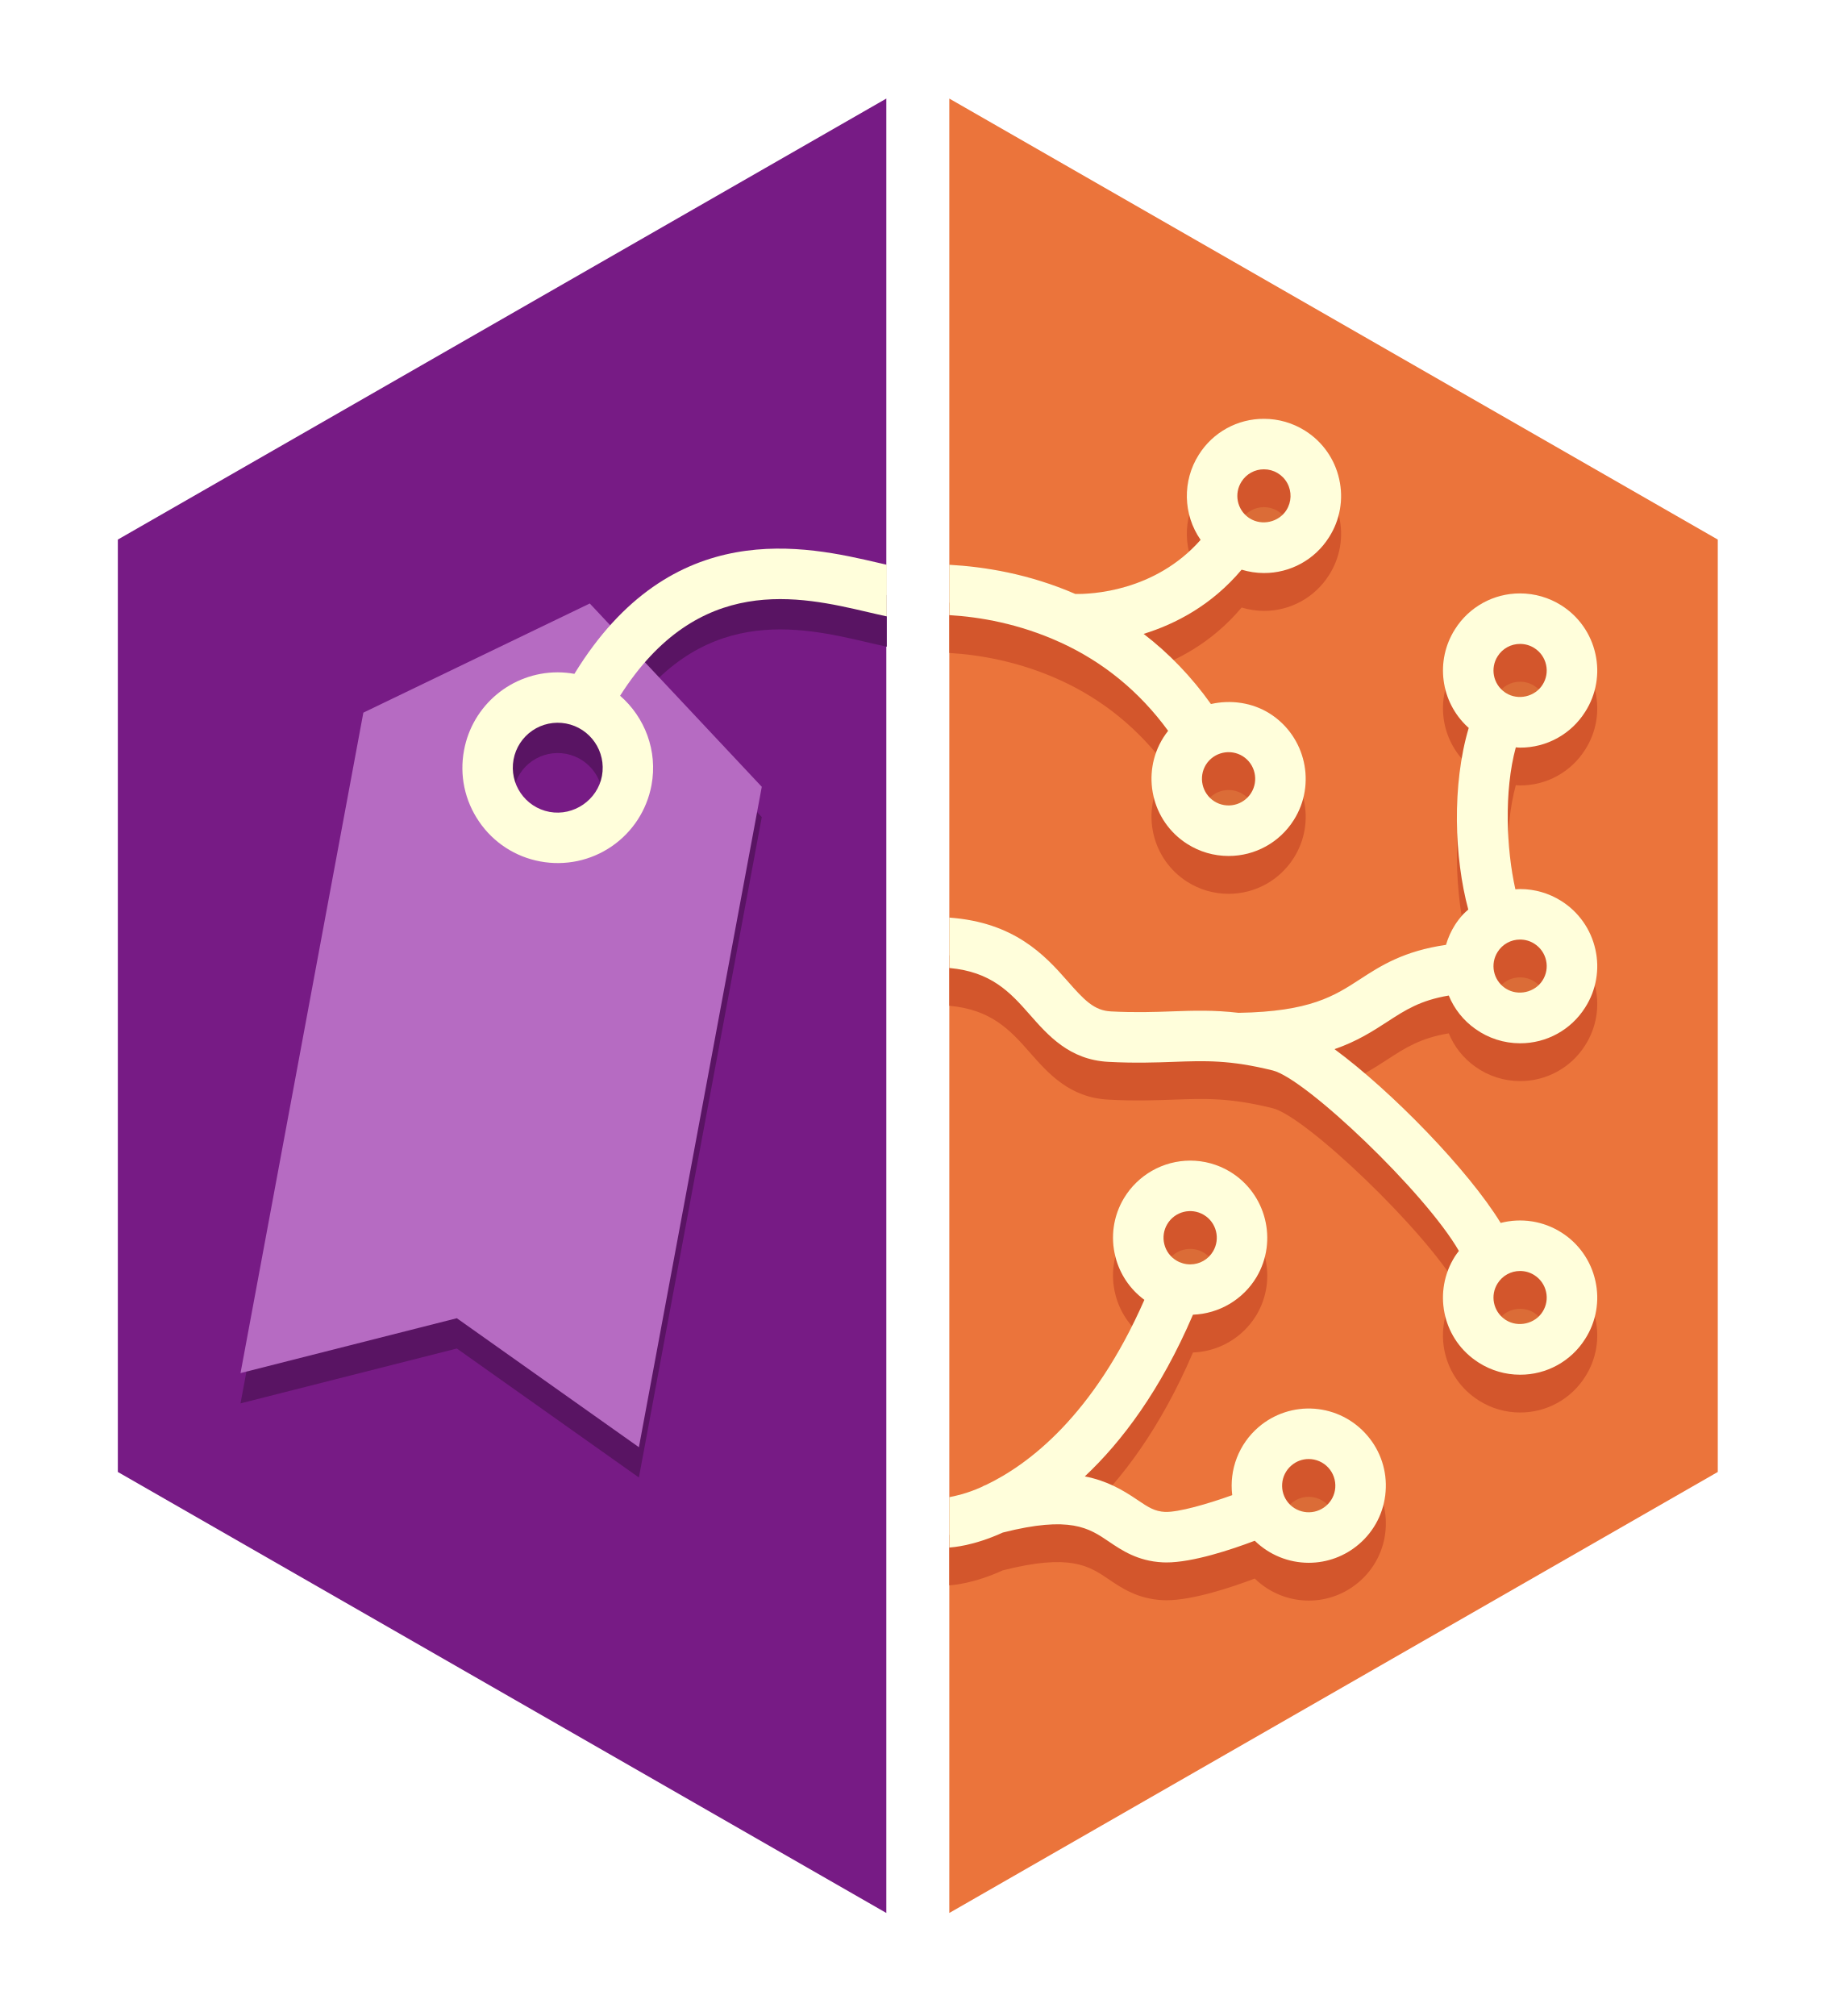
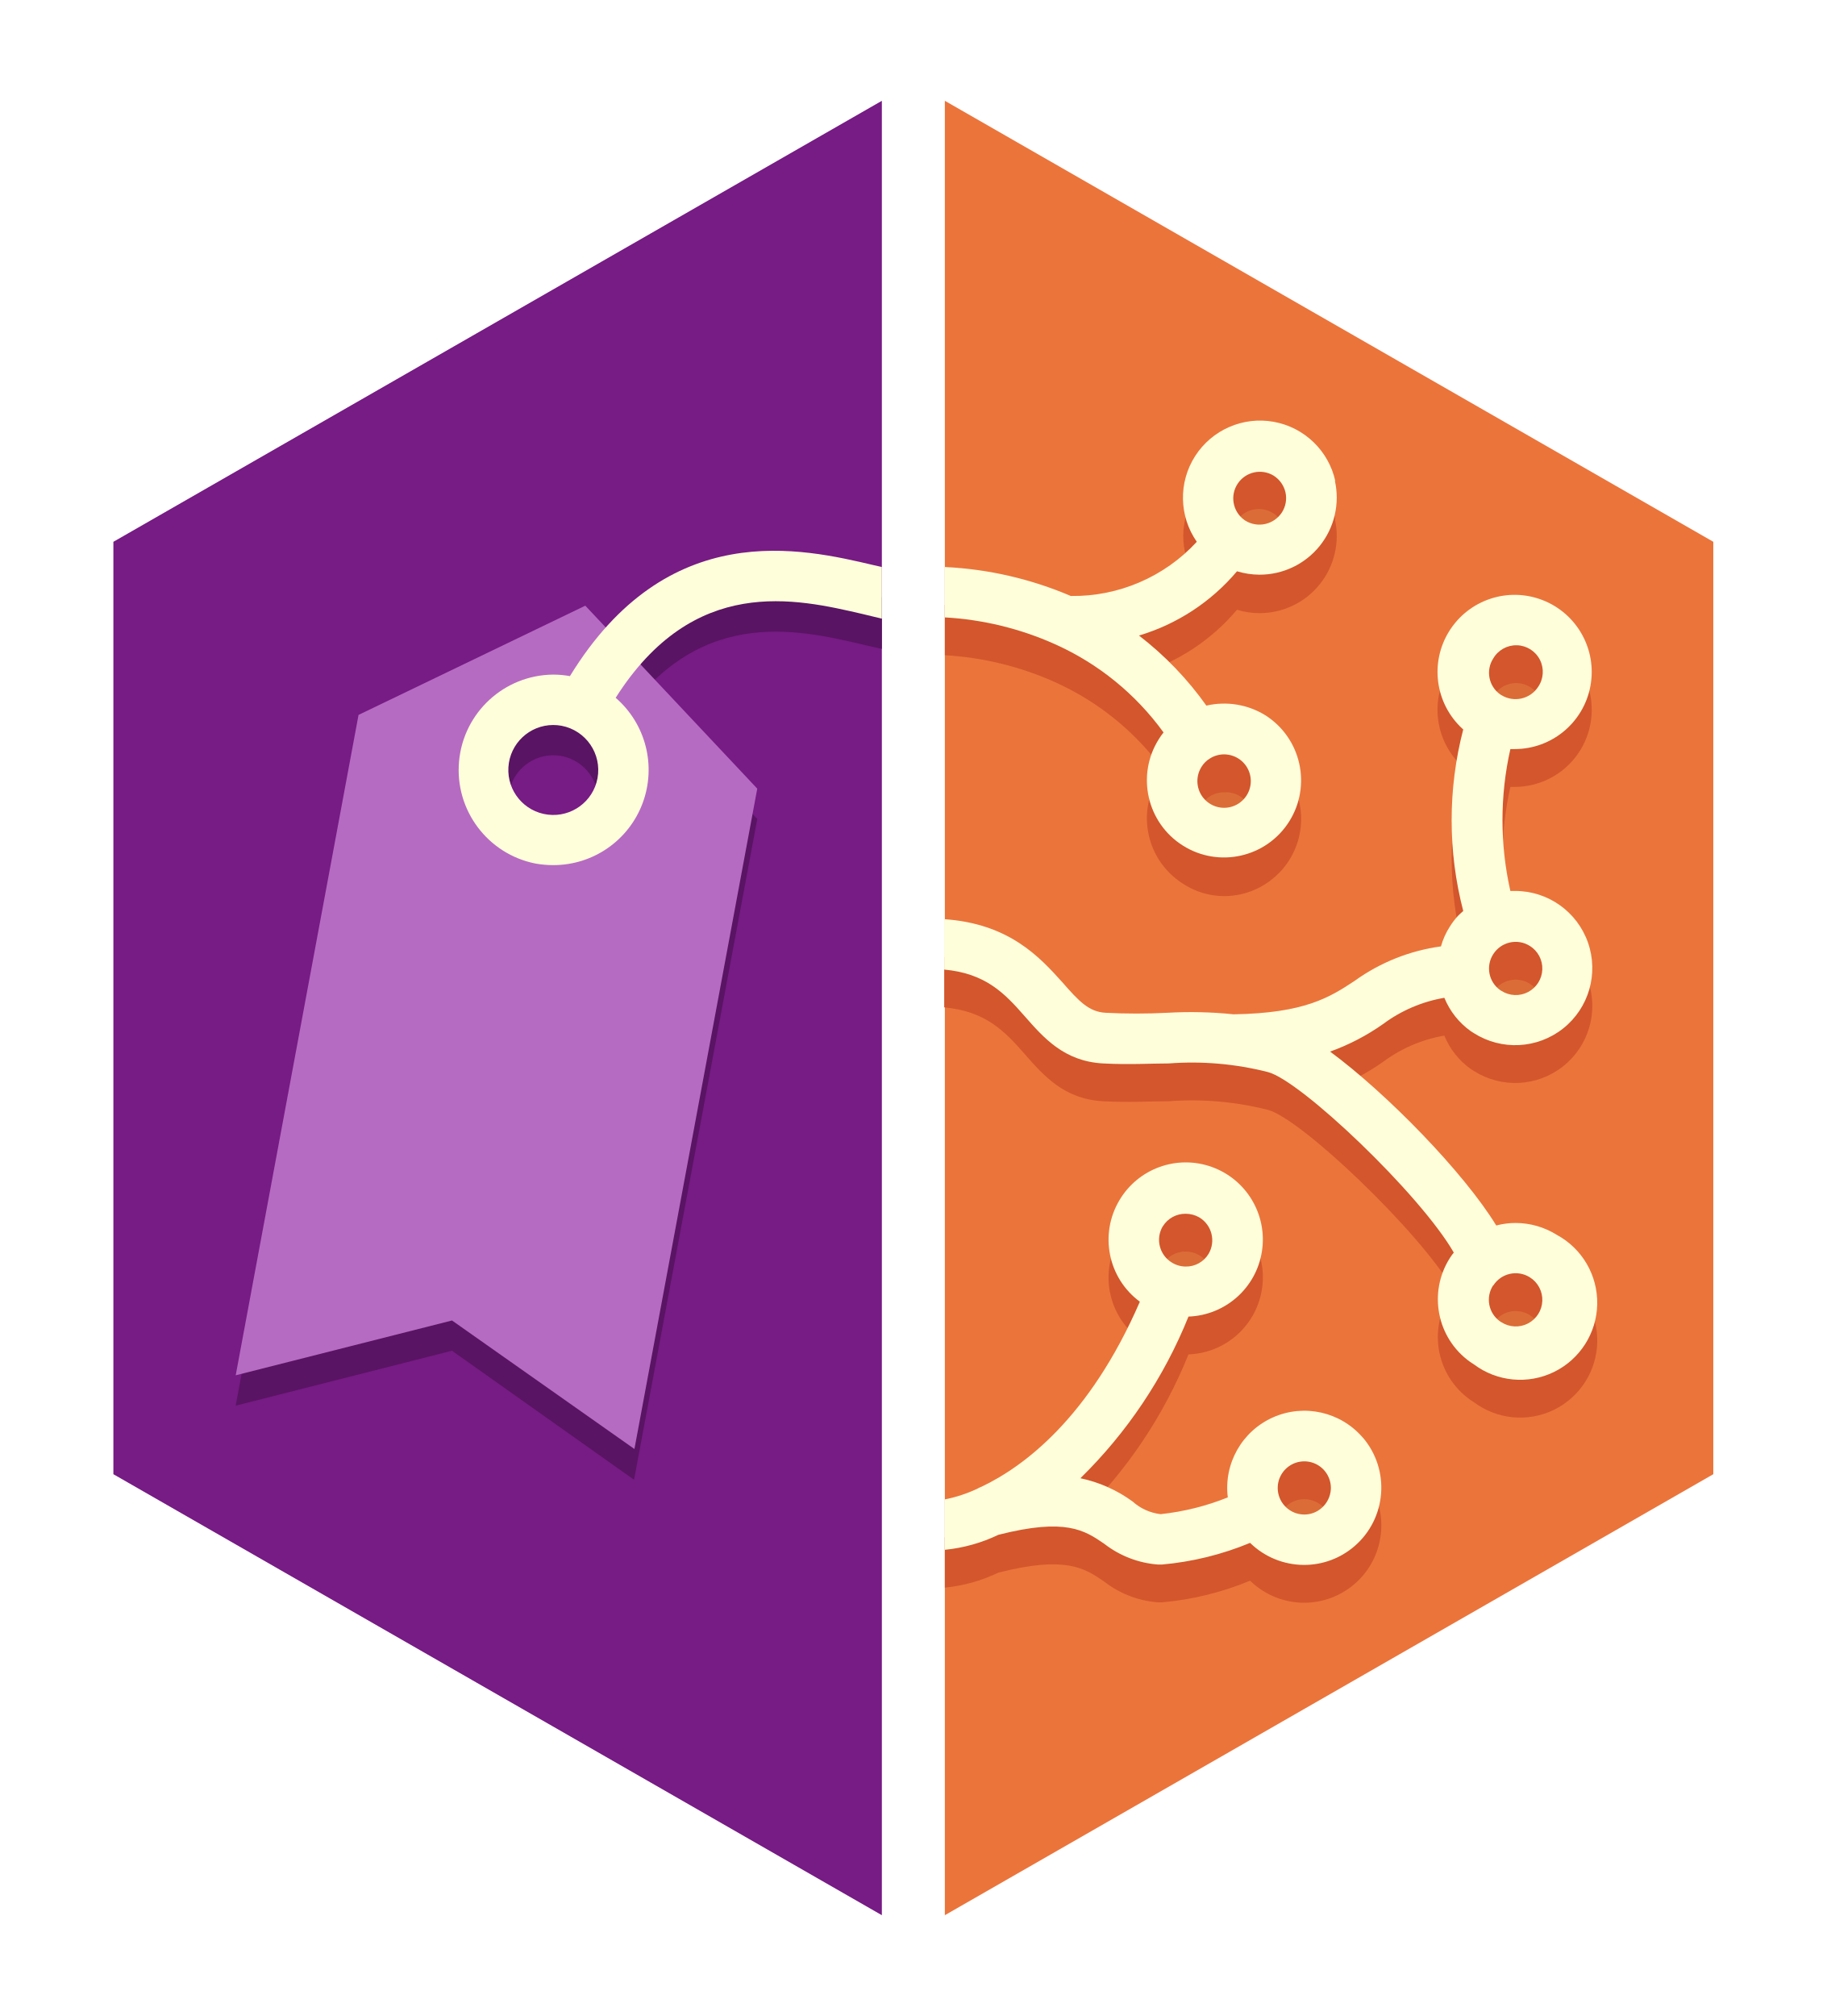
- <svg xmlns="http://www.w3.org/2000/svg" xmlns:xlink="http://www.w3.org/1999/xlink" width="145" height="160">
-   <path fill="#EB743B" d="M75.354 7.823v144l61-35v-74z" />
-   <path fill="#771B85" d="M70.354 7.823l-61 35v74l61 35z" />
-   <path fill="#591463" d="M46.815 50.301l-17.973 8.664-9.75 52.414 17.17-4.354 14.453 10.237 9.754-52.414-13.654-14.547zm-3.561 18.508a5.567 5.567 0 01-4.455-6.492 5.566 5.566 0 016.492-4.456 5.568 5.568 0 11-2.037 10.948" />
-   <path fill="#591463" d="M70.392 47.229l-.615-.142c-5.787-1.35-16.445-3.828-24.182 8.799a7.623 7.623 0 00-1.33-.12 7.563 7.563 0 00-7.431 6.185c-.371 1.988.054 4 1.199 5.667a7.512 7.512 0 004.855 3.157 7.564 7.564 0 008.827-6.056c.507-2.73-.534-5.392-2.493-7.096 6.209-9.772 14.258-7.899 19.647-6.642.547.128 1.053.246 1.523.345v-4.097zM47.783 63.987c-.355 1.904-2.24 3.208-4.162 2.855a3.572 3.572 0 01-2.856-4.161 3.565 3.565 0 014.161-2.855 3.578 3.578 0 012.857 4.161" />
-   <path fill="#B66BC2" d="M46.815 47.896L28.842 56.56l-9.75 52.415 17.17-4.354 14.453 10.237 9.754-52.414-13.654-14.548zm-3.561 18.507a5.567 5.567 0 01-4.455-6.492 5.566 5.566 0 016.492-4.456 5.568 5.568 0 11-2.037 10.948" />
-   <path fill="#FFFEDB" d="M70.392 44.823l-.615-.142c-5.787-1.35-16.445-3.829-24.182 8.799a7.623 7.623 0 00-1.33-.12 7.563 7.563 0 00-7.431 6.185c-.371 1.988.054 4 1.199 5.667a7.512 7.512 0 004.855 3.157 7.564 7.564 0 008.827-6.056c.507-2.73-.534-5.392-2.493-7.096 6.209-9.772 14.258-7.899 19.647-6.642.547.128 1.053.246 1.523.345v-4.097zM47.783 61.582c-.355 1.904-2.24 3.208-4.162 2.855a3.572 3.572 0 01-2.856-4.161 3.565 3.565 0 014.161-2.855 3.577 3.577 0 012.857 4.161" />
-   <g opacity=".07">
-     <defs>
-       <path id="a" d="M75.354 33.239h51.433v90.792H75.354z" />
-     </defs>
-     <clipPath id="b">
-       <use xlink:href="#a" overflow="visible" />
-     </clipPath>
-     <path clip-path="url(#b)" d="M92.657 99.557a2.1 2.1 0 011.819-1.03c.378 0 .752.104 1.078.297a2.12 2.12 0 01.735 2.898 2.097 2.097 0 01-1.817 1.032c-.379 0-.755-.105-1.084-.301a2.092 2.092 0 01-.964-1.294 2.1 2.1 0 01.233-1.602m12.602 22.362a2.121 2.121 0 01-2.981-.225 2.116 2.116 0 01.231-2.981 2.08 2.08 0 011.373-.512 2.117 2.117 0 012.109 2.278 2.086 2.086 0 01-.732 1.44M95.734 63.08a2.128 2.128 0 012.916-.656 2.12 2.12 0 01.66 2.919 2.115 2.115 0 01-2.919.661 2.128 2.128 0 01-.657-2.924m6.379-20.187c-.6.951-1.937 1.271-2.912.653l-.096-.062a2.107 2.107 0 01-.557-2.851 2.093 2.093 0 011.784-.98 2.11 2.11 0 011.781 3.24M118.88 54.491a2.096 2.096 0 011.783-.98c.4 0 .79.113 1.125.325.481.304.813.775.937 1.33a2.08 2.08 0 01-.28 1.584c-.597.951-1.938 1.273-2.912.653l-.093-.062a2.105 2.105 0 01-.56-2.85m0 23.463a2.096 2.096 0 011.783-.98c.4 0 .79.112 1.125.326.481.304.813.774.937 1.329a2.083 2.083 0 01-.28 1.585c-.597.95-1.938 1.271-2.912.652l-.093-.062a2.105 2.105 0 01-.56-2.85m0 26.303a2.099 2.099 0 011.783-.98c.4 0 .79.113 1.125.326.481.304.813.775.937 1.33a2.08 2.08 0 01-.28 1.584c-.597.951-1.938 1.271-2.912.653l-.093-.062a2.107 2.107 0 01-.56-2.851" />
-     <path clip-path="url(#b)" d="M108.53 113.927a6.11 6.11 0 00-8.631-.662 6.12 6.12 0 00-2.087 5.396c-1.949.701-4.258 1.366-5.328 1.332-.822-.043-1.302-.345-2.224-.971-1.172-.795-2.418-1.512-4.149-1.847 2.936-2.761 6.009-6.83 8.584-12.834a6.15 6.15 0 005.039-2.972c1.724-2.896.773-6.659-2.124-8.394a6.133 6.133 0 00-3.134-.864 6.154 6.154 0 00-5.261 2.986 6.079 6.079 0 00-.678 4.636 6.075 6.075 0 002.302 3.429c-4.053 9.218-9.219 13.08-12.565 14.685a2.016 2.016 0 00-.361.168c-1.186.531-2.05.704-2.558.808v4c.275-.03 1.884-.118 4.247-1.192 5.347-1.357 6.839-.354 8.407.709 1.021.692 2.291 1.554 4.263 1.655.099.006.204.009.308.009 2.11 0 5.172-1.022 7.021-1.723a6.132 6.132 0 004.285 1.75 6.112 6.112 0 003.983-1.476 6.072 6.072 0 002.119-4.176 6.072 6.072 0 00-1.458-4.452M92.657 97.151a2.114 2.114 0 013.632 2.165 2.097 2.097 0 01-1.817 1.032c-.379 0-.755-.105-1.084-.301a2.092 2.092 0 01-.964-1.294 2.101 2.101 0 01.233-1.602m12.602 22.363a2.121 2.121 0 01-2.981-.225 2.116 2.116 0 01.231-2.981 2.08 2.08 0 011.373-.512 2.117 2.117 0 012.109 2.278 2.086 2.086 0 01-.732 1.44M106.304 38.027a6.088 6.088 0 00-2.708-3.844 6.12 6.12 0 00-3.264-.944 6.076 6.076 0 00-5.174 2.85 6.108 6.108 0 00.144 6.758c-3.646 4.124-8.707 4.314-9.943 4.293-3.692-1.604-7.234-2.164-10.005-2.317v3.996c2.442.144 5.553.686 8.748 2.136.005.002.01.002.015.005 3.445 1.562 6.334 3.927 8.607 7.041a6.364 6.364 0 00-.381.538c-1.796 2.854-.943 6.643 1.903 8.444.98.622 2.111.951 3.269.951a6.105 6.105 0 005.183-2.851c1.806-2.851.951-6.642-1.908-8.453-1.384-.872-3.092-1.114-4.667-.755-1.538-2.155-3.323-4.017-5.345-5.567 2.517-.778 5.401-2.268 7.78-5.095a6.18 6.18 0 001.77.266 6.08 6.08 0 005.172-2.848 6.053 6.053 0 00.804-4.604m-10.57 22.647a2.128 2.128 0 012.916-.656 2.12 2.12 0 01.66 2.919 2.115 2.115 0 01-2.919.661 2.128 2.128 0 01-.657-2.924m6.379-20.187c-.6.951-1.937 1.271-2.912.653l-.096-.062a2.107 2.107 0 01-.557-2.851 2.093 2.093 0 011.784-.98 2.11 2.11 0 011.781 3.24" />
-     <path clip-path="url(#b)" d="M115 79.011a6.036 6.036 0 002.11 2.649 6.098 6.098 0 003.55 1.14 6.083 6.083 0 005.173-2.848 6.064 6.064 0 00.805-4.605 6.103 6.103 0 00-2.709-3.844 6.128 6.128 0 00-3.266-.944c-.125 0-.25.008-.375.018-.71-3.158-.919-7.769.035-11.265.113.011.225.024.337.024a6.08 6.08 0 005.173-2.848 6.062 6.062 0 00.805-4.604 6.103 6.103 0 00-2.709-3.844 6.128 6.128 0 00-3.266-.944 6.079 6.079 0 00-5.173 2.85 6.104 6.104 0 001.025 7.764c.021.02.048.037.071.059-1.349 4.518-1.145 10.324-.036 14.417-.144.132-.294.254-.426.399a6.327 6.327 0 00-.634.825 6.2 6.2 0 00-.71 1.578c-3.371.488-5.198 1.671-6.824 2.729-2.035 1.324-3.961 2.572-9.636 2.666-1.963-.23-3.552-.178-5.29-.116-1.43.052-2.91.105-4.848.003-1.335-.071-2.104-.882-3.458-2.424-1.803-2.055-4.219-4.648-9.369-5.022v4c3.295.299 4.796 1.887 6.356 3.667 1.487 1.694 3.175 3.615 6.256 3.782 2.118.114 3.76.052 5.208.001 2.491-.092 4.453-.161 7.855.683 2.608.644 12.099 9.674 14.774 14.323-.109.142-.219.282-.314.434-1.743 2.755-1.026 6.385 1.62 8.251.072.052.151.104.283.191.981.621 2.11.948 3.267.948a6.081 6.081 0 005.173-2.849 6.06 6.06 0 00.805-4.603 6.1 6.1 0 00-2.709-3.845 6.128 6.128 0 00-4.809-.749c-2.56-4.188-8.652-10.455-13.189-13.792 1.813-.628 3.05-1.436 4.212-2.188 1.427-.93 2.614-1.69 4.857-2.067m3.88-26.926a2.096 2.096 0 011.783-.98c.4 0 .79.113 1.125.325.481.304.813.775.937 1.33a2.08 2.08 0 01-.28 1.584c-.597.951-1.938 1.273-2.912.653l-.093-.062a2.105 2.105 0 01-.56-2.85m0 23.463a2.096 2.096 0 011.783-.98c.4 0 .79.112 1.125.326.481.304.813.774.937 1.329a2.083 2.083 0 01-.28 1.585c-.597.95-1.938 1.272-2.912.652l-.093-.062a2.105 2.105 0 01-.56-2.85m0 26.304a2.099 2.099 0 011.783-.98c.4 0 .79.113 1.125.326.481.304.813.775.937 1.33a2.08 2.08 0 01-.28 1.584c-.597.951-1.938 1.271-2.912.653l-.093-.062a2.107 2.107 0 01-.56-2.851" />
+ <svg xmlns="http://www.w3.org/2000/svg" viewBox="0 0 145 160">
+   <defs>
+     <style>.cls-1{isolation:isolate;}.cls-2{fill:#eb743b;}.cls-3{fill:#771b85;}.cls-4{fill:#591463;}.cls-5{fill:#b66bc2;}.cls-6{fill:#fffedb;}.cls-7{mix-blend-mode:multiply;opacity:0.07;}.cls-8{fill:#d3562c;}</style>
+   </defs>
+   <g class="cls-1">
+     <g id="Layer_1" data-name="Layer 1">
+       <polygon class="cls-2" points="75 8 75 152 136 117 136 43 75 8" />
+       <polygon class="cls-3" points="70 8 9 43 9 117 70 152 70 8" />
+       <path class="cls-4" d="M46.46,50.48l-18,8.66-9.75,52.42,17.17-4.36,14.45,10.24L60.11,65ZM42.9,69a5.57,5.57,0,1,1,6.49-4.46A5.58,5.58,0,0,1,42.9,69Z" />
+       <path class="cls-4" d="M70,47.41l-.62-.15c-5.78-1.35-16.44-3.83-24.18,8.8a7.48,7.48,0,0,0-1.33-.12,7.56,7.56,0,0,0-7.43,6.19A7.57,7.57,0,0,0,42.53,71a7.27,7.27,0,0,0,1.39.13A7.56,7.56,0,0,0,48.87,57.8c6.21-9.77,14.26-7.9,19.64-6.64L70,51.5ZM47.43,64.16a3.57,3.57,0,1,1-3.52-4.22,3.68,3.68,0,0,1,.66.06A3.58,3.58,0,0,1,47.43,64.16Z" />
+       <path class="cls-5" d="M46.46,48.07l-18,8.67-9.75,52.41,17.17-4.35L50.36,115l9.75-52.41ZM42.9,66.58a5.57,5.57,0,1,1,6.49-4.46A5.57,5.57,0,0,1,42.9,66.58Z" />
+       <path class="cls-6" d="M70,45l-.62-.14C63.64,43.51,53,41,45.24,53.66a7.48,7.48,0,0,0-1.33-.12,7.57,7.57,0,0,0-1.38,15,8.16,8.16,0,0,0,1.39.12,7.56,7.56,0,0,0,4.95-13.28c6.21-9.77,14.26-7.89,19.64-6.64L70,49.1ZM47.43,61.76a3.57,3.57,0,1,1-3.52-4.22,3.68,3.68,0,0,1,.66.06A3.58,3.58,0,0,1,47.43,61.76Z" />
+       <g class="cls-7">
+         <path d="M92.3,99.73a2.12,2.12,0,0,1,1.82-1,2.17,2.17,0,0,1,1.08.3,2.12,2.12,0,0,1,.73,2.9,2.11,2.11,0,0,1-2.9.73,2.12,2.12,0,0,1-.73-2.9Zm12.6,22.37a2.06,2.06,0,0,1-1.37.5,2.1,2.1,0,0,1-1.61-.73,2.11,2.11,0,1,1,3.21-2.75,2.11,2.11,0,0,1,.51,1.54A2.14,2.14,0,0,1,104.9,122.1Z" />
+         <path d="M84,53.61l.21,0Z" />
+         <path d="M95.38,63.26a2,2,0,0,1,.67-.66,2.11,2.11,0,0,1,1.12-.32,2.12,2.12,0,1,1,0,4.23,2.12,2.12,0,0,1-1.78-3.25Zm6.38-20.19a2.14,2.14,0,0,1-2.91.65l-.1-.06A2.11,2.11,0,0,1,100,39.83a2,2,0,0,1,1.12.33,2.1,2.1,0,0,1,.66,2.91Z" />
+         <path d="M118.53,54.67a2.11,2.11,0,0,1,2.9-.66,2.11,2.11,0,1,1-2.25,3.57l-.1-.06A2.1,2.1,0,0,1,118.53,54.67Zm0,23.46a2.09,2.09,0,0,1,1.78-1,2,2,0,0,1,1.12.33,2.07,2.07,0,0,1,.94,1.33,2.1,2.1,0,0,1-.28,1.58,2.14,2.14,0,0,1-2.91.65l-.1-.06A2.1,2.1,0,0,1,118.53,78.13Zm0,26.3a2.11,2.11,0,1,1,3.56,2.26,2.15,2.15,0,0,1-2.91.66l-.1-.07A2.1,2.1,0,0,1,118.53,104.43Z" />
+         <path d="M108.18,114.1a6.12,6.12,0,0,0-10.72,4.74,20,20,0,0,1-5.33,1.33,4,4,0,0,1-2.22-1,10.78,10.78,0,0,0-4.15-1.85,37.66,37.66,0,0,0,8.58-12.83,6.12,6.12,0,1,0-5.48-9.24,6.12,6.12,0,0,0,1.62,8.06c-4,9.22-9.21,13.08-12.56,14.68a2,2,0,0,0-.36.17A11.22,11.22,0,0,1,75,119v4a12.69,12.69,0,0,0,4.25-1.19c5.34-1.36,6.84-.36,8.4.71a7.93,7.93,0,0,0,4.27,1.65h.31a23.69,23.69,0,0,0,7-1.72,6.14,6.14,0,0,0,4.28,1.75h0a6.11,6.11,0,0,0,4-1.48,6.13,6.13,0,0,0,.67-8.63ZM92.3,97.33a2.1,2.1,0,0,1,1.82-1,2.16,2.16,0,0,1,1.08.29,2.12,2.12,0,0,1,.73,2.9,2.08,2.08,0,0,1-1.81,1,2.12,2.12,0,0,1-1.09-.31,2.11,2.11,0,0,1-.73-2.89Zm12.6,22.36a2.07,2.07,0,0,1-1.37.51,2.11,2.11,0,1,1,2.11-2A2.14,2.14,0,0,1,104.9,119.69Z" />
+         <path d="M84,51.21l.21,0Z" />
+         <path d="M106,38.2A6.12,6.12,0,1,0,95,43a13.36,13.36,0,0,1-10,4.3A28.93,28.93,0,0,0,75,45v4a24.75,24.75,0,0,1,8.75,2.13h0a21.46,21.46,0,0,1,8.61,7,5.22,5.22,0,0,0-.38.54,6.12,6.12,0,1,0,8.45-1.91,6.24,6.24,0,0,0-4.67-.76,26,26,0,0,0-5.35-5.56,16.29,16.29,0,0,0,7.78-5.1,6.28,6.28,0,0,0,1.77.27,6.12,6.12,0,0,0,6-7.46ZM95.38,60.85a2,2,0,0,1,.67-.66,2.11,2.11,0,0,1,1.12-.32,2.16,2.16,0,0,1,1.13.33,2.12,2.12,0,1,1-2.92.65Zm6.38-20.19a2.13,2.13,0,0,1-2.91.66l-.1-.07a2.11,2.11,0,0,1,2.35-3.5,2.14,2.14,0,0,1,.94,1.33A2.09,2.09,0,0,1,101.76,40.66Z" />
+         <path d="M114.65,79.19a6.05,6.05,0,0,0,2.1,2.65L117,82a6.12,6.12,0,1,0,3.27-11.29h-.38a25.63,25.63,0,0,1,0-11.26l.34,0a6.12,6.12,0,1,0-4.15-1.62s0,0,.07.06a28.59,28.59,0,0,0,0,14.41c-.15.14-.3.26-.43.4a5.67,5.67,0,0,0-.63.83,5.73,5.73,0,0,0-.71,1.58,15.22,15.22,0,0,0-6.83,2.72c-2,1.33-4,2.58-9.63,2.67a32.82,32.82,0,0,0-5.29-.12,48.41,48.41,0,0,1-4.85,0c-1.34-.07-2.11-.89-3.46-2.43-1.8-2-4.22-4.65-9.37-5v4c3.29.3,4.8,1.89,6.36,3.67s3.17,3.61,6.25,3.78c2.12.11,3.76,0,5.21,0a24.43,24.43,0,0,1,7.86.68c2.6.65,12.09,9.68,14.77,14.33a4.25,4.25,0,0,0-.31.43,6.1,6.1,0,0,0,1.61,8.25l.29.19A6.12,6.12,0,1,0,123.57,98a6.18,6.18,0,0,0-3.26-.94,6,6,0,0,0-1.54.2c-2.56-4.19-8.66-10.46-13.19-13.8a17.66,17.66,0,0,0,4.21-2.19A11.33,11.33,0,0,1,114.65,79.19Zm3.88-26.93a2.11,2.11,0,1,1,3.56,2.26,2.14,2.14,0,0,1-2.91.65l-.1-.06A2.1,2.1,0,0,1,118.53,52.26Zm0,23.47a2.11,2.11,0,0,1,2.9-.66,2.11,2.11,0,1,1-2.25,3.57l-.1-.06A2.1,2.1,0,0,1,118.53,75.73Zm0,26.3a2.11,2.11,0,0,1,2.9-.66,2.11,2.11,0,1,1-2.25,3.57l-.1-.06A2.1,2.1,0,0,1,118.53,102Z" />
+       </g>
+       <path class="cls-8" d="M108.18,117.1a6.12,6.12,0,0,0-10.72,4.74,20,20,0,0,1-5.33,1.33,4,4,0,0,1-2.22-1,10.78,10.78,0,0,0-4.15-1.85,37.66,37.66,0,0,0,8.58-12.83,6.12,6.12,0,1,0-5.48-9.24,6.12,6.12,0,0,0,1.62,8.06c-4,9.22-9.21,13.08-12.56,14.68a2,2,0,0,0-.36.17A11.22,11.22,0,0,1,75,122v4a12.69,12.69,0,0,0,4.25-1.19c5.34-1.36,6.84-.36,8.4.71a7.93,7.93,0,0,0,4.27,1.65h.31a23.69,23.69,0,0,0,7-1.72,6.14,6.14,0,0,0,4.28,1.75h0a6.11,6.11,0,0,0,4-1.48,6.13,6.13,0,0,0,.67-8.63ZM92.3,100.33a2.1,2.1,0,0,1,1.82-1,2.16,2.16,0,0,1,1.08.29,2.12,2.12,0,0,1,.73,2.9,2.08,2.08,0,0,1-1.81,1,2.12,2.12,0,0,1-1.09-.31,2.11,2.11,0,0,1-.73-2.89Zm12.6,22.36a2.07,2.07,0,0,1-1.37.51,2.11,2.11,0,1,1,2.11-2A2.14,2.14,0,0,1,104.9,122.69Z" />
+       <path d="M84,53.61l.21,0Z" />
+       <path class="cls-8" d="M106,41.21a6.12,6.12,0,0,0-2.71-3.85,6.18,6.18,0,0,0-3.26-.94A6.12,6.12,0,0,0,95,46a13.38,13.38,0,0,1-10,4.29A29.39,29.39,0,0,0,75,48v4a24.79,24.79,0,0,1,8.75,2.14h0a21.54,21.54,0,0,1,8.61,7,5.22,5.22,0,0,0-.38.54,6.14,6.14,0,0,0,1.9,8.44,6,6,0,0,0,3.27,1,6.13,6.13,0,0,0,3.28-11.31,6.23,6.23,0,0,0-4.67-.75,25.77,25.77,0,0,0-5.35-5.57,16.29,16.29,0,0,0,7.78-5.1,5.94,5.94,0,0,0,1.77.27,6.12,6.12,0,0,0,6-7.45ZM95.38,63.86a2.14,2.14,0,0,1,.67-.67,2.2,2.2,0,0,1,1.12-.31,2.12,2.12,0,1,1,0,4.23,2.12,2.12,0,0,1-1.78-3.25Zm6.38-20.19a2.14,2.14,0,0,1-2.91.65l-.1-.06a2.11,2.11,0,0,1,2.35-3.51,2.16,2.16,0,0,1,.94,1.33A2.12,2.12,0,0,1,101.76,43.67Z" />
+       <path class="cls-8" d="M114.65,82.19a6.05,6.05,0,0,0,2.1,2.65L117,85a6.12,6.12,0,1,0,3.27-11.29h-.38a25.63,25.63,0,0,1,0-11.26l.34,0a6.12,6.12,0,1,0-4.15-1.62s0,0,.07.06a28.59,28.59,0,0,0,0,14.41c-.15.14-.3.26-.43.4a5.67,5.67,0,0,0-.63.83,5.73,5.73,0,0,0-.71,1.58,15.22,15.22,0,0,0-6.83,2.72c-2,1.33-4,2.58-9.63,2.67a32.82,32.82,0,0,0-5.29-.12,48.41,48.41,0,0,1-4.85,0c-1.34-.07-2.11-.89-3.46-2.43-1.8-2-4.22-4.65-9.37-5v4c3.29.3,4.8,1.89,6.36,3.67s3.17,3.61,6.25,3.78c2.12.11,3.76,0,5.21,0a24.43,24.43,0,0,1,7.86.68c2.6.65,12.09,9.68,14.77,14.33a4.25,4.25,0,0,0-.31.43,6.1,6.1,0,0,0,1.61,8.25l.29.19A6.12,6.12,0,1,0,123.57,101a6.18,6.18,0,0,0-3.26-.94,6,6,0,0,0-1.54.2c-2.56-4.19-8.66-10.46-13.19-13.8a17.66,17.66,0,0,0,4.21-2.19A11.33,11.33,0,0,1,114.65,82.19Zm3.88-26.93a2.11,2.11,0,1,1,3.56,2.26,2.14,2.14,0,0,1-2.91.65l-.1-.06A2.1,2.1,0,0,1,118.53,55.26Zm0,23.47a2.11,2.11,0,0,1,2.9-.66,2.11,2.11,0,1,1-2.25,3.57l-.1-.06A2.1,2.1,0,0,1,118.53,78.73Zm0,26.3a2.11,2.11,0,0,1,2.9-.66,2.11,2.11,0,1,1-2.25,3.57l-.1-.06A2.1,2.1,0,0,1,118.53,105Z" />
+       <path class="cls-6" d="M108.18,114.1a6.12,6.12,0,0,0-10.72,4.74,20,20,0,0,1-5.33,1.33,4,4,0,0,1-2.22-1,10.78,10.78,0,0,0-4.15-1.85,37.66,37.66,0,0,0,8.58-12.83,6.12,6.12,0,1,0-5.48-9.24,6.12,6.12,0,0,0,1.62,8.06c-4,9.22-9.21,13.08-12.56,14.68a2,2,0,0,0-.36.17A11.22,11.22,0,0,1,75,119v4a12.69,12.69,0,0,0,4.25-1.19c5.34-1.36,6.84-.36,8.4.71a7.93,7.93,0,0,0,4.27,1.65h.31a23.69,23.69,0,0,0,7-1.72,6.14,6.14,0,0,0,4.28,1.75h0a6.11,6.11,0,0,0,4-1.48,6.13,6.13,0,0,0,.67-8.63ZM92.3,97.33a2.1,2.1,0,0,1,1.82-1,2.16,2.16,0,0,1,1.08.29,2.12,2.12,0,0,1,.73,2.9,2.08,2.08,0,0,1-1.81,1,2.12,2.12,0,0,1-1.09-.31,2.11,2.11,0,0,1-.73-2.89Zm12.6,22.36a2.07,2.07,0,0,1-1.37.51,2.11,2.11,0,1,1,2.11-2A2.14,2.14,0,0,1,104.9,119.69Z" />
+       <path class="cls-6" d="M84,51.21l.21,0Z" />
+       <path class="cls-6" d="M106,38.2A6.12,6.12,0,1,0,95,43a13.36,13.36,0,0,1-10,4.3A28.93,28.93,0,0,0,75,45v4a24.75,24.75,0,0,1,8.75,2.13h0a21.46,21.46,0,0,1,8.61,7,5.22,5.22,0,0,0-.38.54,6.12,6.12,0,1,0,8.45-1.91,6.24,6.24,0,0,0-4.67-.76,26,26,0,0,0-5.35-5.56,16.29,16.29,0,0,0,7.78-5.1,6.28,6.28,0,0,0,1.77.27,6.12,6.12,0,0,0,6-7.46ZM95.38,60.85a2,2,0,0,1,.67-.66,2.11,2.11,0,0,1,1.12-.32,2.16,2.16,0,0,1,1.13.33,2.12,2.12,0,1,1-2.92.65Zm6.38-20.19a2.13,2.13,0,0,1-2.91.66l-.1-.07a2.11,2.11,0,0,1,2.35-3.5,2.14,2.14,0,0,1,.94,1.33A2.09,2.09,0,0,1,101.76,40.66Z" />
+       <path class="cls-6" d="M114.65,79.19a6.05,6.05,0,0,0,2.1,2.65L117,82a6.12,6.12,0,1,0,3.27-11.29h-.38a25.63,25.63,0,0,1,0-11.26l.34,0a6.12,6.12,0,1,0-4.15-1.62s0,0,.07.06a28.59,28.59,0,0,0,0,14.41c-.15.14-.3.26-.43.4a5.67,5.67,0,0,0-.63.83,5.73,5.73,0,0,0-.71,1.58,15.22,15.22,0,0,0-6.83,2.72c-2,1.33-4,2.58-9.63,2.67a32.82,32.82,0,0,0-5.29-.12,48.41,48.41,0,0,1-4.85,0c-1.34-.07-2.11-.89-3.46-2.43-1.8-2-4.22-4.65-9.37-5v4c3.29.3,4.8,1.89,6.36,3.67s3.17,3.61,6.25,3.78c2.12.11,3.76,0,5.21,0a24.43,24.43,0,0,1,7.86.68c2.6.65,12.09,9.68,14.77,14.33a4.25,4.25,0,0,0-.31.43,6.1,6.1,0,0,0,1.61,8.25l.29.19A6.12,6.12,0,1,0,123.57,98a6.18,6.18,0,0,0-3.26-.94,6,6,0,0,0-1.54.2c-2.56-4.19-8.66-10.46-13.19-13.8a17.66,17.66,0,0,0,4.21-2.19A11.33,11.33,0,0,1,114.65,79.19Zm3.88-26.93a2.11,2.11,0,1,1,3.56,2.26,2.14,2.14,0,0,1-2.91.65l-.1-.06A2.1,2.1,0,0,1,118.53,52.26Zm0,23.47a2.11,2.11,0,0,1,2.9-.66,2.11,2.11,0,1,1-2.25,3.57l-.1-.06A2.1,2.1,0,0,1,118.53,75.73Zm0,26.3a2.11,2.11,0,0,1,2.9-.66,2.11,2.11,0,1,1-2.25,3.57l-.1-.06A2.1,2.1,0,0,1,118.53,102Z" />
+     </g>
  </g>
-   <path fill="#D3562C" d="M108.53 116.927a6.11 6.11 0 00-8.631-.662 6.12 6.12 0 00-2.087 5.396c-1.949.701-4.258 1.366-5.328 1.332-.822-.043-1.302-.345-2.224-.971-1.172-.795-2.418-1.512-4.149-1.847 2.936-2.761 6.009-6.83 8.584-12.834a6.15 6.15 0 005.039-2.972c1.724-2.896.773-6.659-2.124-8.394a6.133 6.133 0 00-3.134-.864 6.154 6.154 0 00-5.261 2.986 6.079 6.079 0 00-.678 4.636 6.075 6.075 0 002.302 3.429c-4.053 9.218-9.219 13.08-12.565 14.685a2.016 2.016 0 00-.361.168c-1.186.531-2.05.704-2.558.808v4c.275-.03 1.884-.118 4.247-1.192 5.347-1.357 6.839-.354 8.407.709 1.021.692 2.291 1.554 4.263 1.655.099.006.204.009.308.009 2.11 0 5.172-1.022 7.021-1.723a6.132 6.132 0 004.285 1.75 6.112 6.112 0 003.983-1.476 6.072 6.072 0 002.119-4.176 6.072 6.072 0 00-1.458-4.452m-15.873-16.776a2.114 2.114 0 013.632 2.165 2.097 2.097 0 01-1.817 1.032c-.379 0-.755-.105-1.084-.301a2.092 2.092 0 01-.964-1.294 2.101 2.101 0 01.233-1.602m12.602 22.363a2.121 2.121 0 01-2.981-.225 2.116 2.116 0 01.231-2.981 2.08 2.08 0 011.373-.512 2.117 2.117 0 012.109 2.278 2.086 2.086 0 01-.732 1.44" />
-   <path d="M84.355 53.434" />
-   <path fill="#D3562C" d="M106.304 41.031a6.088 6.088 0 00-2.708-3.844 6.12 6.12 0 00-3.264-.944 6.076 6.076 0 00-5.174 2.85 6.108 6.108 0 00.144 6.758c-3.646 4.124-8.707 4.314-9.943 4.293-3.692-1.604-7.234-2.164-10.005-2.317v3.996c2.442.144 5.553.686 8.748 2.136.005.002.01.002.015.005 3.445 1.562 6.334 3.927 8.607 7.041a6.206 6.206 0 00-.381.538c-1.796 2.854-.943 6.643 1.903 8.444.98.622 2.111.951 3.269.951a6.105 6.105 0 005.183-2.851c1.806-2.851.951-6.642-1.908-8.453-1.384-.872-3.092-1.114-4.667-.755-1.538-2.155-3.323-4.017-5.345-5.567 2.517-.778 5.401-2.268 7.78-5.095a6.18 6.18 0 001.77.266 6.08 6.08 0 005.172-2.849 6.05 6.05 0 00.804-4.603m-10.57 22.647a2.128 2.128 0 012.916-.656 2.12 2.12 0 01.66 2.919 2.115 2.115 0 01-2.919.661 2.128 2.128 0 01-.657-2.924m6.379-20.187c-.6.951-1.937 1.271-2.912.653l-.096-.062a2.107 2.107 0 01-.557-2.851 2.093 2.093 0 011.784-.98 2.11 2.11 0 011.781 3.24" />
-   <path fill="#D3562C" d="M115 82.011a6.036 6.036 0 002.11 2.649 6.098 6.098 0 003.55 1.14 6.081 6.081 0 005.173-2.849 6.063 6.063 0 00.805-4.604 6.103 6.103 0 00-2.709-3.844 6.128 6.128 0 00-3.266-.944c-.125 0-.25.008-.375.018-.71-3.158-.919-7.769.035-11.265.113.011.225.024.337.024a6.08 6.08 0 005.173-2.848 6.062 6.062 0 00.805-4.604 6.103 6.103 0 00-2.709-3.844 6.128 6.128 0 00-3.266-.944 6.079 6.079 0 00-5.173 2.85 6.104 6.104 0 001.025 7.764c.021.02.048.037.071.059-1.349 4.518-1.145 10.324-.036 14.417-.144.132-.294.254-.426.399a6.327 6.327 0 00-.634.825 6.2 6.2 0 00-.71 1.578c-3.371.488-5.198 1.671-6.824 2.729-2.035 1.323-3.961 2.571-9.636 2.665-1.963-.23-3.552-.178-5.29-.116-1.43.052-2.91.105-4.848.003-1.335-.071-2.104-.882-3.458-2.424-1.803-2.055-4.219-4.648-9.369-5.022v4c3.295.298 4.796 1.887 6.356 3.667 1.487 1.694 3.175 3.615 6.256 3.782 2.118.114 3.76.052 5.208.001 2.491-.092 4.453-.161 7.855.683 2.608.644 12.099 9.674 14.774 14.323-.109.142-.219.282-.314.434-1.743 2.755-1.026 6.385 1.62 8.251.072.052.151.104.283.191.981.621 2.11.948 3.267.948a6.081 6.081 0 005.173-2.849 6.06 6.06 0 00.805-4.603 6.1 6.1 0 00-2.709-3.845 6.128 6.128 0 00-4.809-.749c-2.56-4.188-8.652-10.455-13.189-13.792 1.813-.628 3.05-1.436 4.212-2.188 1.427-.929 2.614-1.689 4.857-2.066m3.88-26.926a2.096 2.096 0 011.783-.98c.4 0 .79.113 1.125.325.481.304.813.775.937 1.33a2.08 2.08 0 01-.28 1.584c-.597.951-1.938 1.273-2.912.653l-.093-.062a2.105 2.105 0 01-.56-2.85m0 23.463a2.096 2.096 0 011.783-.98c.4 0 .79.112 1.125.326.481.304.813.774.937 1.329a2.084 2.084 0 01-.28 1.585c-.597.95-1.938 1.271-2.912.652l-.093-.062a2.105 2.105 0 01-.56-2.85m0 26.304a2.099 2.099 0 011.783-.98c.4 0 .79.113 1.125.326.481.304.813.775.937 1.33a2.08 2.08 0 01-.28 1.584c-.597.951-1.938 1.271-2.912.653l-.093-.062a2.107 2.107 0 01-.56-2.851" />
-   <path fill="#FFFEDB" d="M108.53 113.927a6.11 6.11 0 00-8.631-.662 6.12 6.12 0 00-2.087 5.396c-1.949.701-4.258 1.366-5.328 1.332-.822-.043-1.302-.345-2.224-.971-1.172-.795-2.418-1.512-4.149-1.847 2.936-2.761 6.009-6.83 8.584-12.834a6.15 6.15 0 005.039-2.972c1.724-2.896.773-6.659-2.124-8.394a6.133 6.133 0 00-3.134-.864 6.154 6.154 0 00-5.261 2.986 6.079 6.079 0 00-.678 4.636 6.075 6.075 0 002.302 3.429c-4.053 9.218-9.219 13.08-12.565 14.685a2.016 2.016 0 00-.361.168c-1.186.531-2.05.704-2.558.808v4c.275-.03 1.884-.118 4.247-1.192 5.347-1.357 6.839-.354 8.407.709 1.021.692 2.291 1.554 4.263 1.655.099.006.204.009.308.009 2.11 0 5.172-1.022 7.021-1.723a6.132 6.132 0 004.285 1.75 6.112 6.112 0 003.983-1.476 6.072 6.072 0 002.119-4.176 6.072 6.072 0 00-1.458-4.452M92.657 97.151a2.114 2.114 0 013.632 2.165 2.097 2.097 0 01-1.817 1.032c-.379 0-.755-.105-1.084-.301a2.092 2.092 0 01-.964-1.294 2.101 2.101 0 01.233-1.602m12.602 22.363a2.121 2.121 0 01-2.981-.225 2.116 2.116 0 01.231-2.981 2.08 2.08 0 011.373-.512 2.117 2.117 0 012.109 2.278 2.086 2.086 0 01-.732 1.44M106.304 38.027a6.088 6.088 0 00-2.708-3.844 6.12 6.12 0 00-3.264-.944 6.076 6.076 0 00-5.174 2.85 6.108 6.108 0 00.144 6.758c-3.646 4.124-8.707 4.314-9.943 4.293-3.692-1.604-7.234-2.164-10.005-2.317v3.996c2.442.144 5.553.686 8.748 2.136.005.002.01.002.015.005 3.445 1.562 6.334 3.927 8.607 7.041a6.364 6.364 0 00-.381.538c-1.796 2.854-.943 6.643 1.903 8.444.98.622 2.111.951 3.269.951a6.105 6.105 0 005.183-2.851c1.806-2.851.951-6.642-1.908-8.453-1.384-.872-3.092-1.114-4.667-.755-1.538-2.155-3.323-4.017-5.345-5.567 2.517-.778 5.401-2.268 7.78-5.095a6.18 6.18 0 001.77.266 6.08 6.08 0 005.172-2.848 6.053 6.053 0 00.804-4.604m-10.57 22.647a2.128 2.128 0 012.916-.656 2.12 2.12 0 01.66 2.919 2.115 2.115 0 01-2.919.661 2.128 2.128 0 01-.657-2.924m6.379-20.187c-.6.951-1.937 1.271-2.912.653l-.096-.062a2.107 2.107 0 01-.557-2.851 2.093 2.093 0 011.784-.98 2.11 2.11 0 011.781 3.24" />
-   <path fill="#FFFEDB" d="M115 79.011a6.036 6.036 0 002.11 2.649 6.098 6.098 0 003.55 1.14 6.083 6.083 0 005.173-2.848 6.064 6.064 0 00.805-4.605 6.103 6.103 0 00-2.709-3.844 6.128 6.128 0 00-3.266-.944c-.125 0-.25.008-.375.018-.71-3.158-.919-7.769.035-11.265.113.011.225.024.337.024a6.08 6.08 0 005.173-2.848 6.062 6.062 0 00.805-4.604 6.103 6.103 0 00-2.709-3.844 6.128 6.128 0 00-3.266-.944 6.079 6.079 0 00-5.173 2.85 6.104 6.104 0 001.025 7.764c.021.02.048.037.071.059-1.349 4.518-1.145 10.324-.036 14.417-.144.132-.294.254-.426.399a6.327 6.327 0 00-.634.825 6.2 6.2 0 00-.71 1.578c-3.371.488-5.198 1.671-6.824 2.729-2.035 1.324-3.961 2.572-9.636 2.666-1.963-.23-3.552-.178-5.29-.116-1.43.052-2.91.105-4.848.003-1.335-.071-2.104-.882-3.458-2.424-1.803-2.055-4.219-4.648-9.369-5.022v4c3.295.299 4.796 1.887 6.356 3.667 1.487 1.694 3.175 3.615 6.256 3.782 2.118.114 3.76.052 5.208.001 2.491-.092 4.453-.161 7.855.683 2.608.644 12.099 9.674 14.774 14.323-.109.142-.219.282-.314.434-1.743 2.755-1.026 6.385 1.62 8.251.072.052.151.104.283.191.981.621 2.11.948 3.267.948a6.081 6.081 0 005.173-2.849 6.06 6.06 0 00.805-4.603 6.1 6.1 0 00-2.709-3.845 6.128 6.128 0 00-4.809-.749c-2.56-4.188-8.652-10.455-13.189-13.792 1.813-.628 3.05-1.436 4.212-2.188 1.427-.93 2.614-1.69 4.857-2.067m3.88-26.926a2.096 2.096 0 011.783-.98c.4 0 .79.113 1.125.325.481.304.813.775.937 1.33a2.08 2.08 0 01-.28 1.584c-.597.951-1.938 1.273-2.912.653l-.093-.062a2.105 2.105 0 01-.56-2.85m0 23.463a2.096 2.096 0 011.783-.98c.4 0 .79.112 1.125.326.481.304.813.774.937 1.329a2.083 2.083 0 01-.28 1.585c-.597.95-1.938 1.272-2.912.652l-.093-.062a2.105 2.105 0 01-.56-2.85m0 26.304a2.099 2.099 0 011.783-.98c.4 0 .79.113 1.125.326.481.304.813.775.937 1.33a2.08 2.08 0 01-.28 1.584c-.597.951-1.938 1.271-2.912.653l-.093-.062a2.107 2.107 0 01-.56-2.851" />
</svg>
